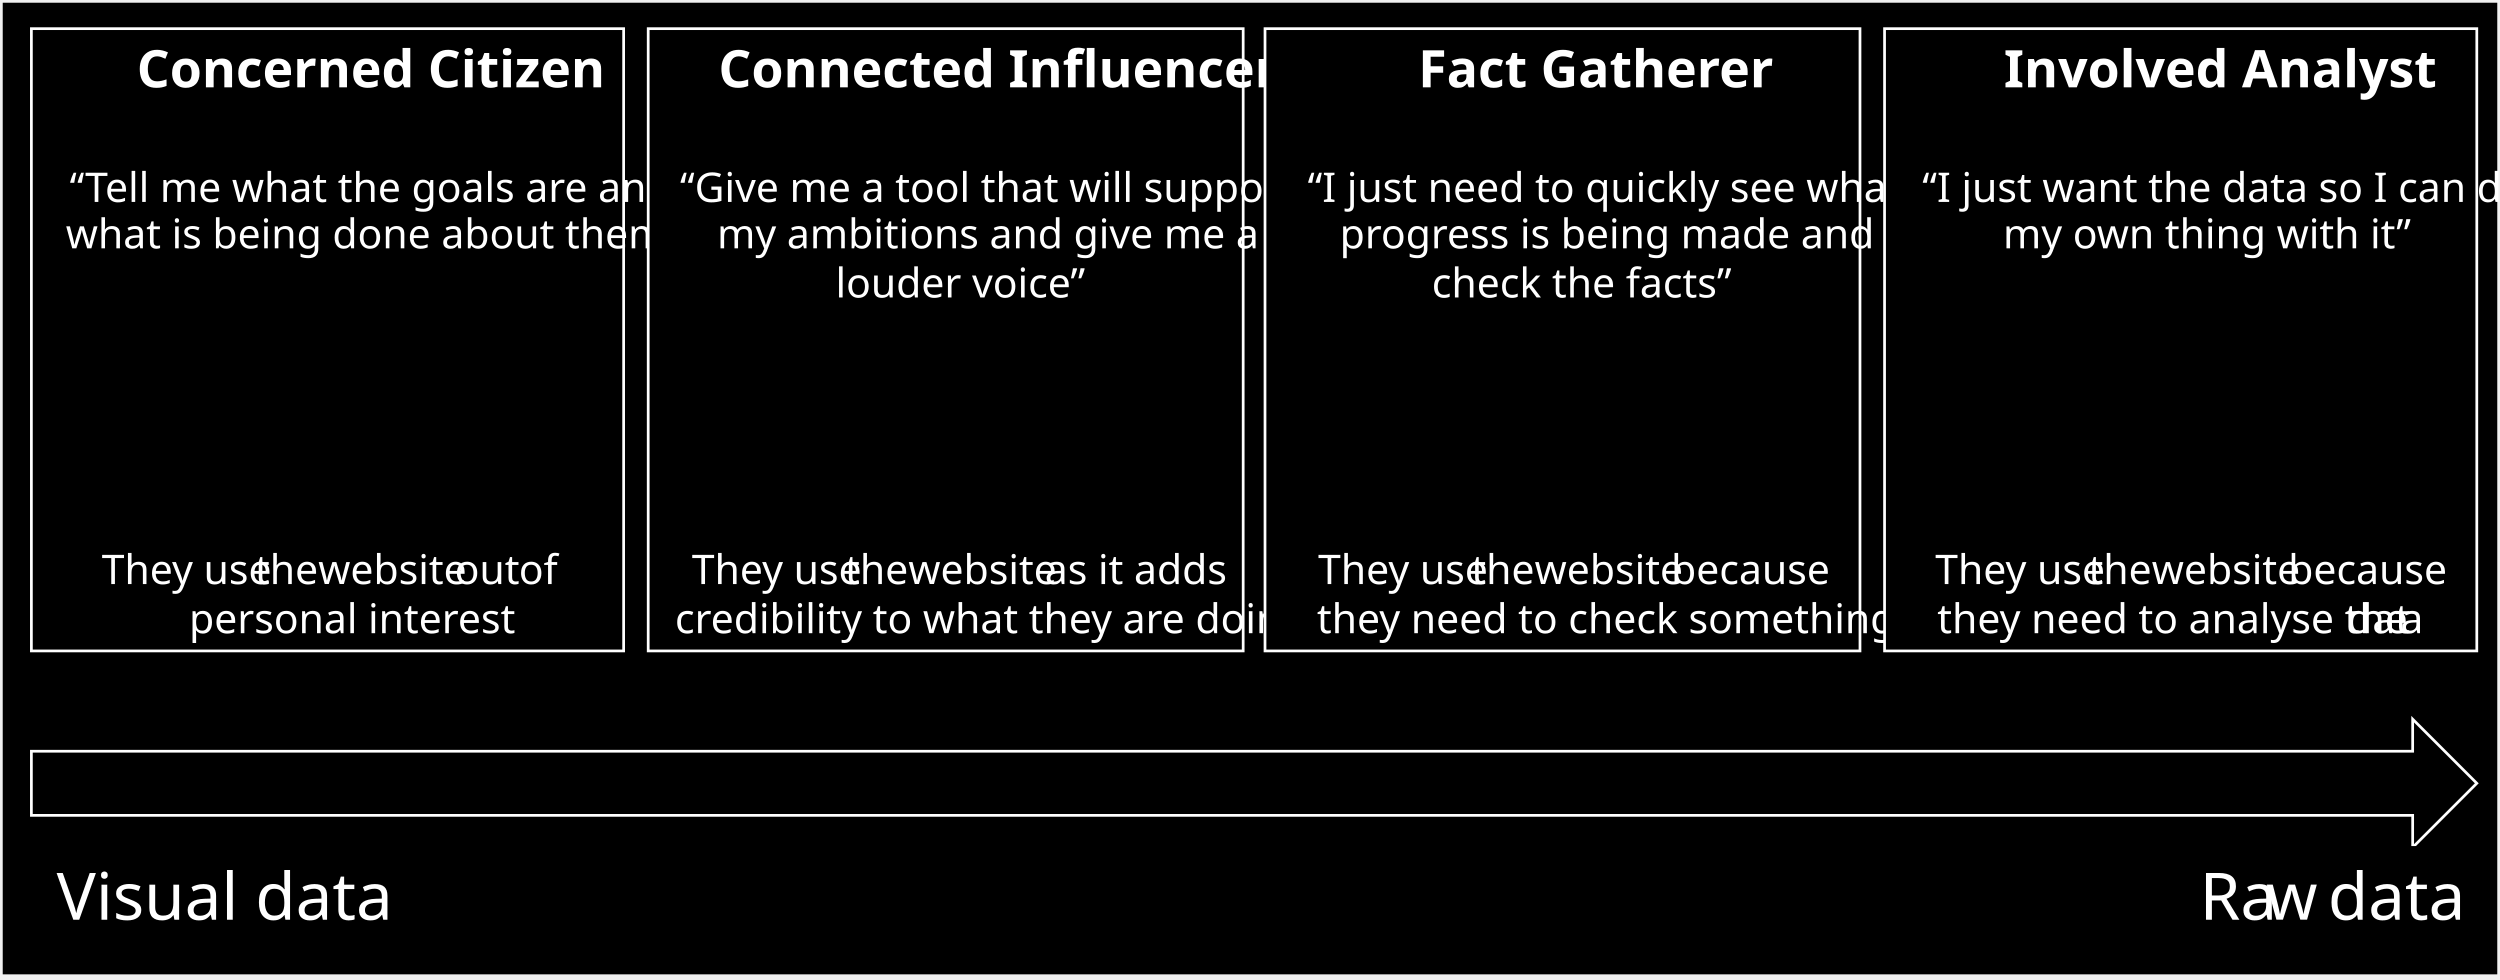
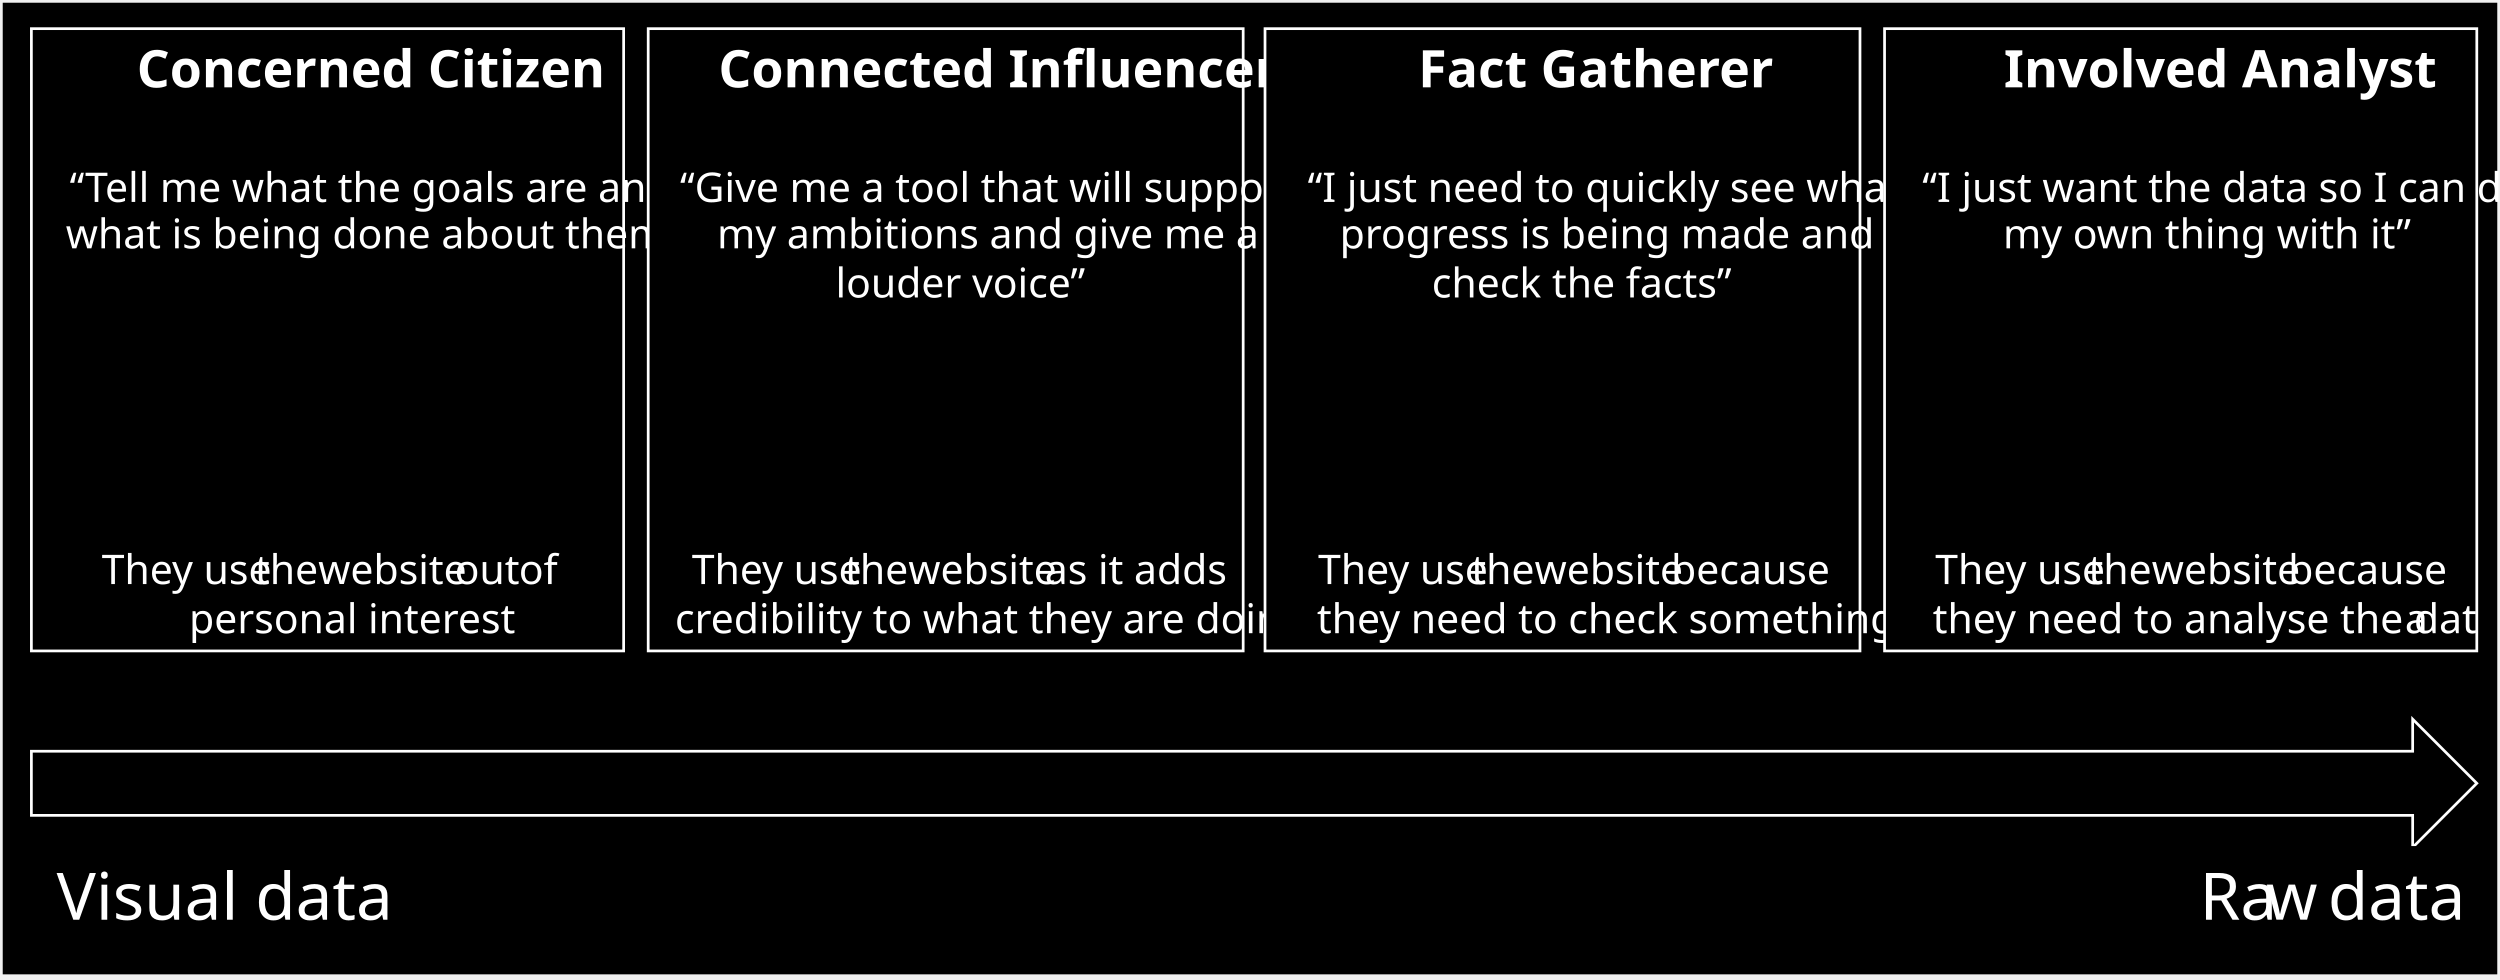
<svg xmlns="http://www.w3.org/2000/svg" width="916" height="359" overflow="hidden">
  <defs>
    <clipPath id="clip0">
      <path d="M130 106 1046 106 1046 465 130 465Z" fill-rule="evenodd" clip-rule="evenodd" />
    </clipPath>
  </defs>
  <g clip-path="url(#clip0)" transform="translate(-130 -106)">
    <rect x="131.5" y="107.5" width="913" height="355" stroke="#000000" stroke-miterlimit="8" />
    <rect x="141.5" y="116.5" width="217" height="228" stroke="#FFFFFF" stroke-miterlimit="8" />
    <text fill="#FFFFFF" font-family="Calibri,Calibri_MSFontService,sans-serif" font-weight="700" font-size="19" transform="translate(180.102 138)">Concerned Citizen<tspan font-weight="400" font-size="15" x="-24.593" y="42">“Tell me what the goals are and </tspan>
      <tspan font-weight="400" font-size="15" x="-26.007" y="59">what is being done about them”</tspan>
      <tspan font-weight="400" font-size="15" x="-12.84" y="182">They use</tspan>
      <tspan font-weight="400" font-size="15" x="43.327" y="182">the</tspan>
      <tspan font-weight="400" font-size="15" x="66.493" y="182">website</tspan>
      <tspan font-weight="400" font-size="15" x="116.493" y="182">out</tspan>
      <tspan font-weight="400" font-size="15" x="139.993" y="182">of </tspan>
      <tspan font-weight="400" font-size="15" x="19.16" y="200">personal interest</tspan>
    </text>
    <rect x="367.5" y="116.5" width="218" height="228" stroke="#FFFFFF" stroke-miterlimit="8" />
    <text fill="#FFFFFF" font-family="Calibri,Calibri_MSFontService,sans-serif" font-weight="700" font-size="19" transform="translate(393.22 138)">Connected Influencer<tspan font-weight="400" font-size="15" x="-14.08" y="42">“Give me a tool that will support </tspan>
      <tspan font-weight="400" font-size="15" x="-0.493" y="59">my ambitions and give me a </tspan>
      <tspan font-weight="400" font-size="15" x="42.92" y="77">louder voice”</tspan>
      <tspan font-weight="400" font-size="15" x="-9.747" y="182">They use</tspan>
      <tspan font-weight="400" font-size="15" x="46.42" y="182">the</tspan>
      <tspan font-weight="400" font-size="15" x="69.587" y="182">website</tspan>
      <tspan font-weight="400" font-size="15" x="119.587" y="182">as it adds </tspan>
      <tspan font-weight="400" font-size="15" x="-15.913" y="200">credibility to what they are doing</tspan>
    </text>
    <rect x="593.5" y="116.5" width="218" height="228" stroke="#FFFFFF" stroke-miterlimit="8" />
    <text fill="#FFFFFF" font-family="Calibri,Calibri_MSFontService,sans-serif" font-weight="700" font-size="19" transform="translate(649.635 138)">Fact Gatherer<tspan font-weight="400" font-size="15" x="-40.533" y="42">“I just need to quickly see what </tspan>
      <tspan font-weight="400" font-size="15" x="-28.78" y="59">progress is being made and </tspan>
      <tspan font-weight="400" font-size="15" x="4.967" y="77">check the facts”</tspan>
      <tspan font-weight="400" font-size="15" x="-36.7" y="182">They use</tspan>
      <tspan font-weight="400" font-size="15" x="19.467" y="182">the</tspan>
      <tspan font-weight="400" font-size="15" x="42.633" y="182">website</tspan>
      <tspan font-weight="400" font-size="15" x="92.633" y="182">because </tspan>
      <tspan font-weight="400" font-size="15" x="-37.113" y="200">they need to check something</tspan>
    </text>
    <rect x="820.5" y="116.5" width="217" height="228" stroke="#FFFFFF" stroke-miterlimit="8" />
    <text fill="#FFFFFF" font-family="Calibri,Calibri_MSFontService,sans-serif" font-weight="700" font-size="19" transform="translate(864.2 138)">Involved Analyst<tspan font-weight="400" font-size="15" x="-29.887" y="42">“I just want the data so I can do </tspan>
      <tspan font-weight="400" font-size="15" x="-0.307" y="59">my own thing with it”</tspan>
      <tspan font-weight="400" font-size="15" x="-25.14" y="182">They use</tspan>
      <tspan font-weight="400" font-size="15" x="31.027" y="182">the</tspan>
      <tspan font-weight="400" font-size="15" x="54.193" y="182">website</tspan>
      <tspan font-weight="400" font-size="15" x="104.193" y="182">because </tspan>
-       <tspan font-weight="400" font-size="15" x="-24.387" y="200">they need to analyse the </tspan>
-       <tspan font-weight="400" font-size="15" x="125.78" y="200">dat</tspan>
-       <tspan font-weight="400" font-size="15" x="145.28" y="200">a</tspan>
+       <tspan font-weight="400" font-size="15" x="-26.053" y="200">they need to analyse the  dat</tspan>
+       <tspan font-weight="400" font-size="15" x="146.947" y="200">a</tspan>
    </text>
    <path d="M141.5 381.25 1014 381.25 1014 369.5 1037.5 393.001 1014 416.5 1014 404.75 141.5 404.75Z" stroke="#FFFFFF" stroke-miterlimit="8" fill-rule="evenodd" />
    <rect x="141.5" y="416.5" width="127" height="38" stroke="#000000" stroke-linejoin="round" stroke-miterlimit="10" />
    <text fill="#FFFFFF" font-family="Calibri,Calibri_MSFontService,sans-serif" font-weight="400" font-size="24" transform="translate(150.738 443)">Visual data</text>
    <rect x="926.5" y="416.5" width="111" height="38" stroke="#000000" stroke-linejoin="round" stroke-miterlimit="10" />
    <text fill="#FFFFFF" font-family="Calibri,Calibri_MSFontService,sans-serif" font-weight="400" font-size="24" transform="translate(935.949 443)">Ra<tspan x="24.333" y="0">w</tspan>
      <tspan x="47" y="0">data</tspan>
    </text>
  </g>
</svg>
